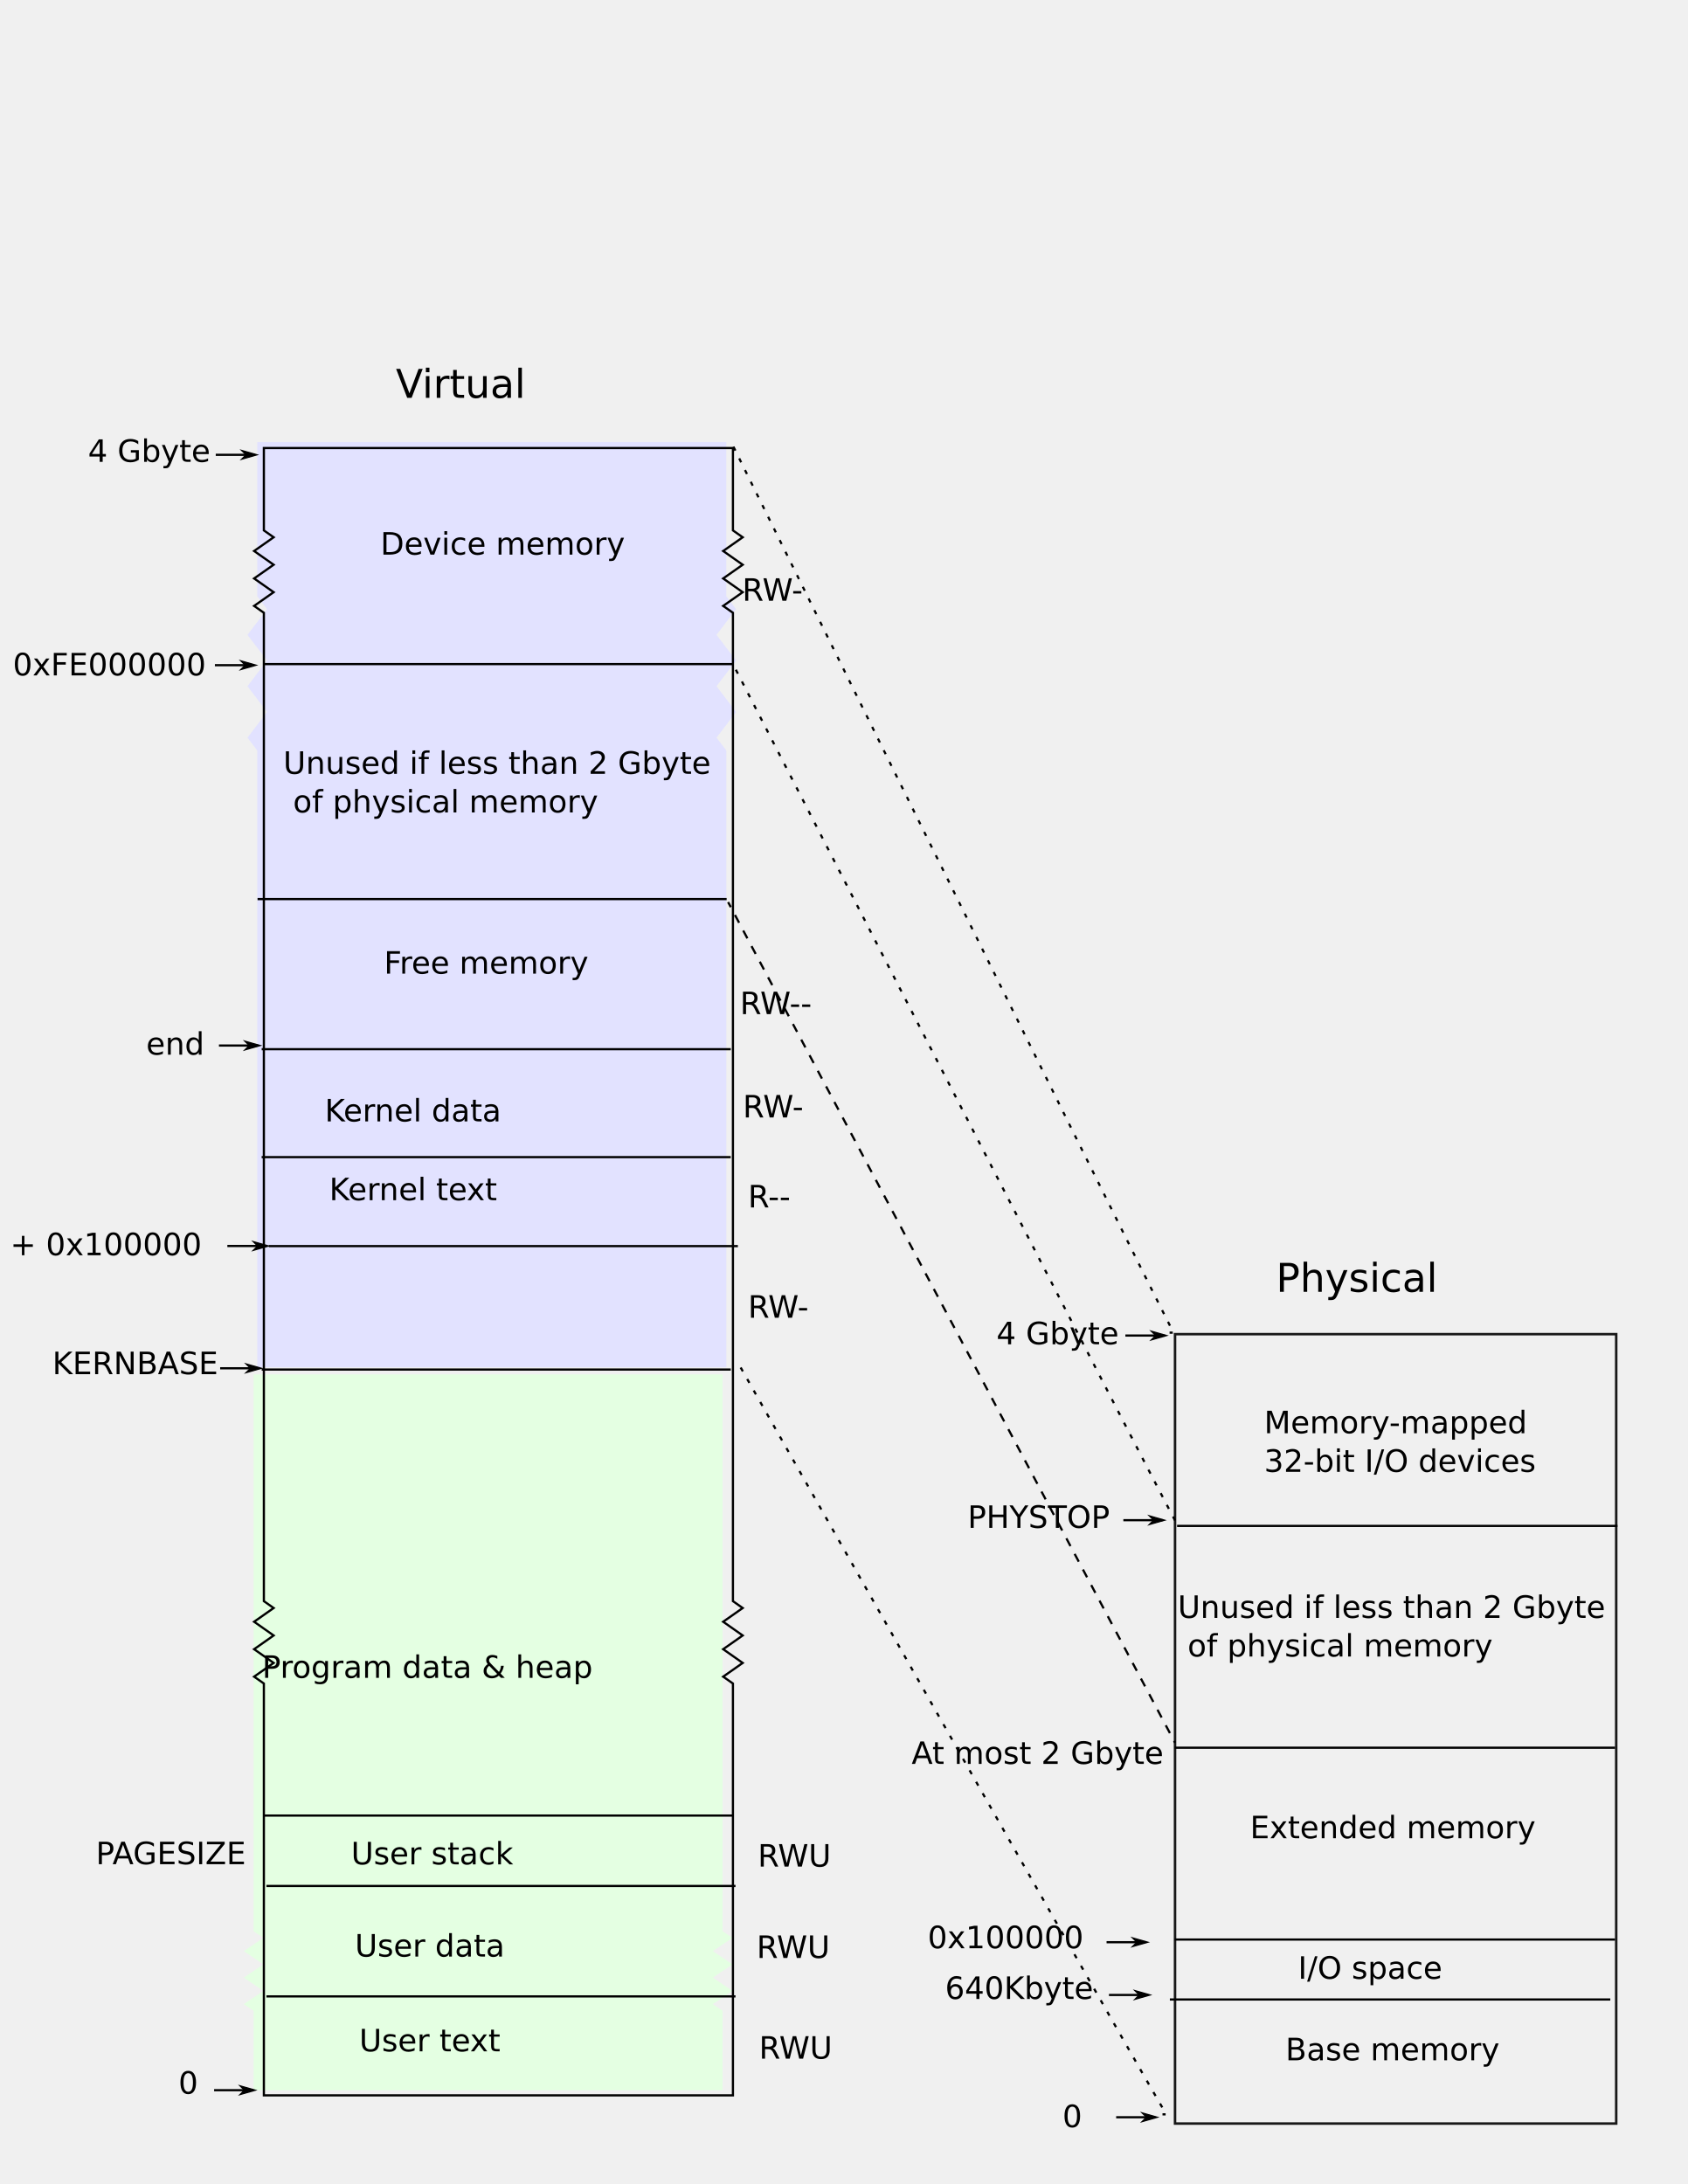
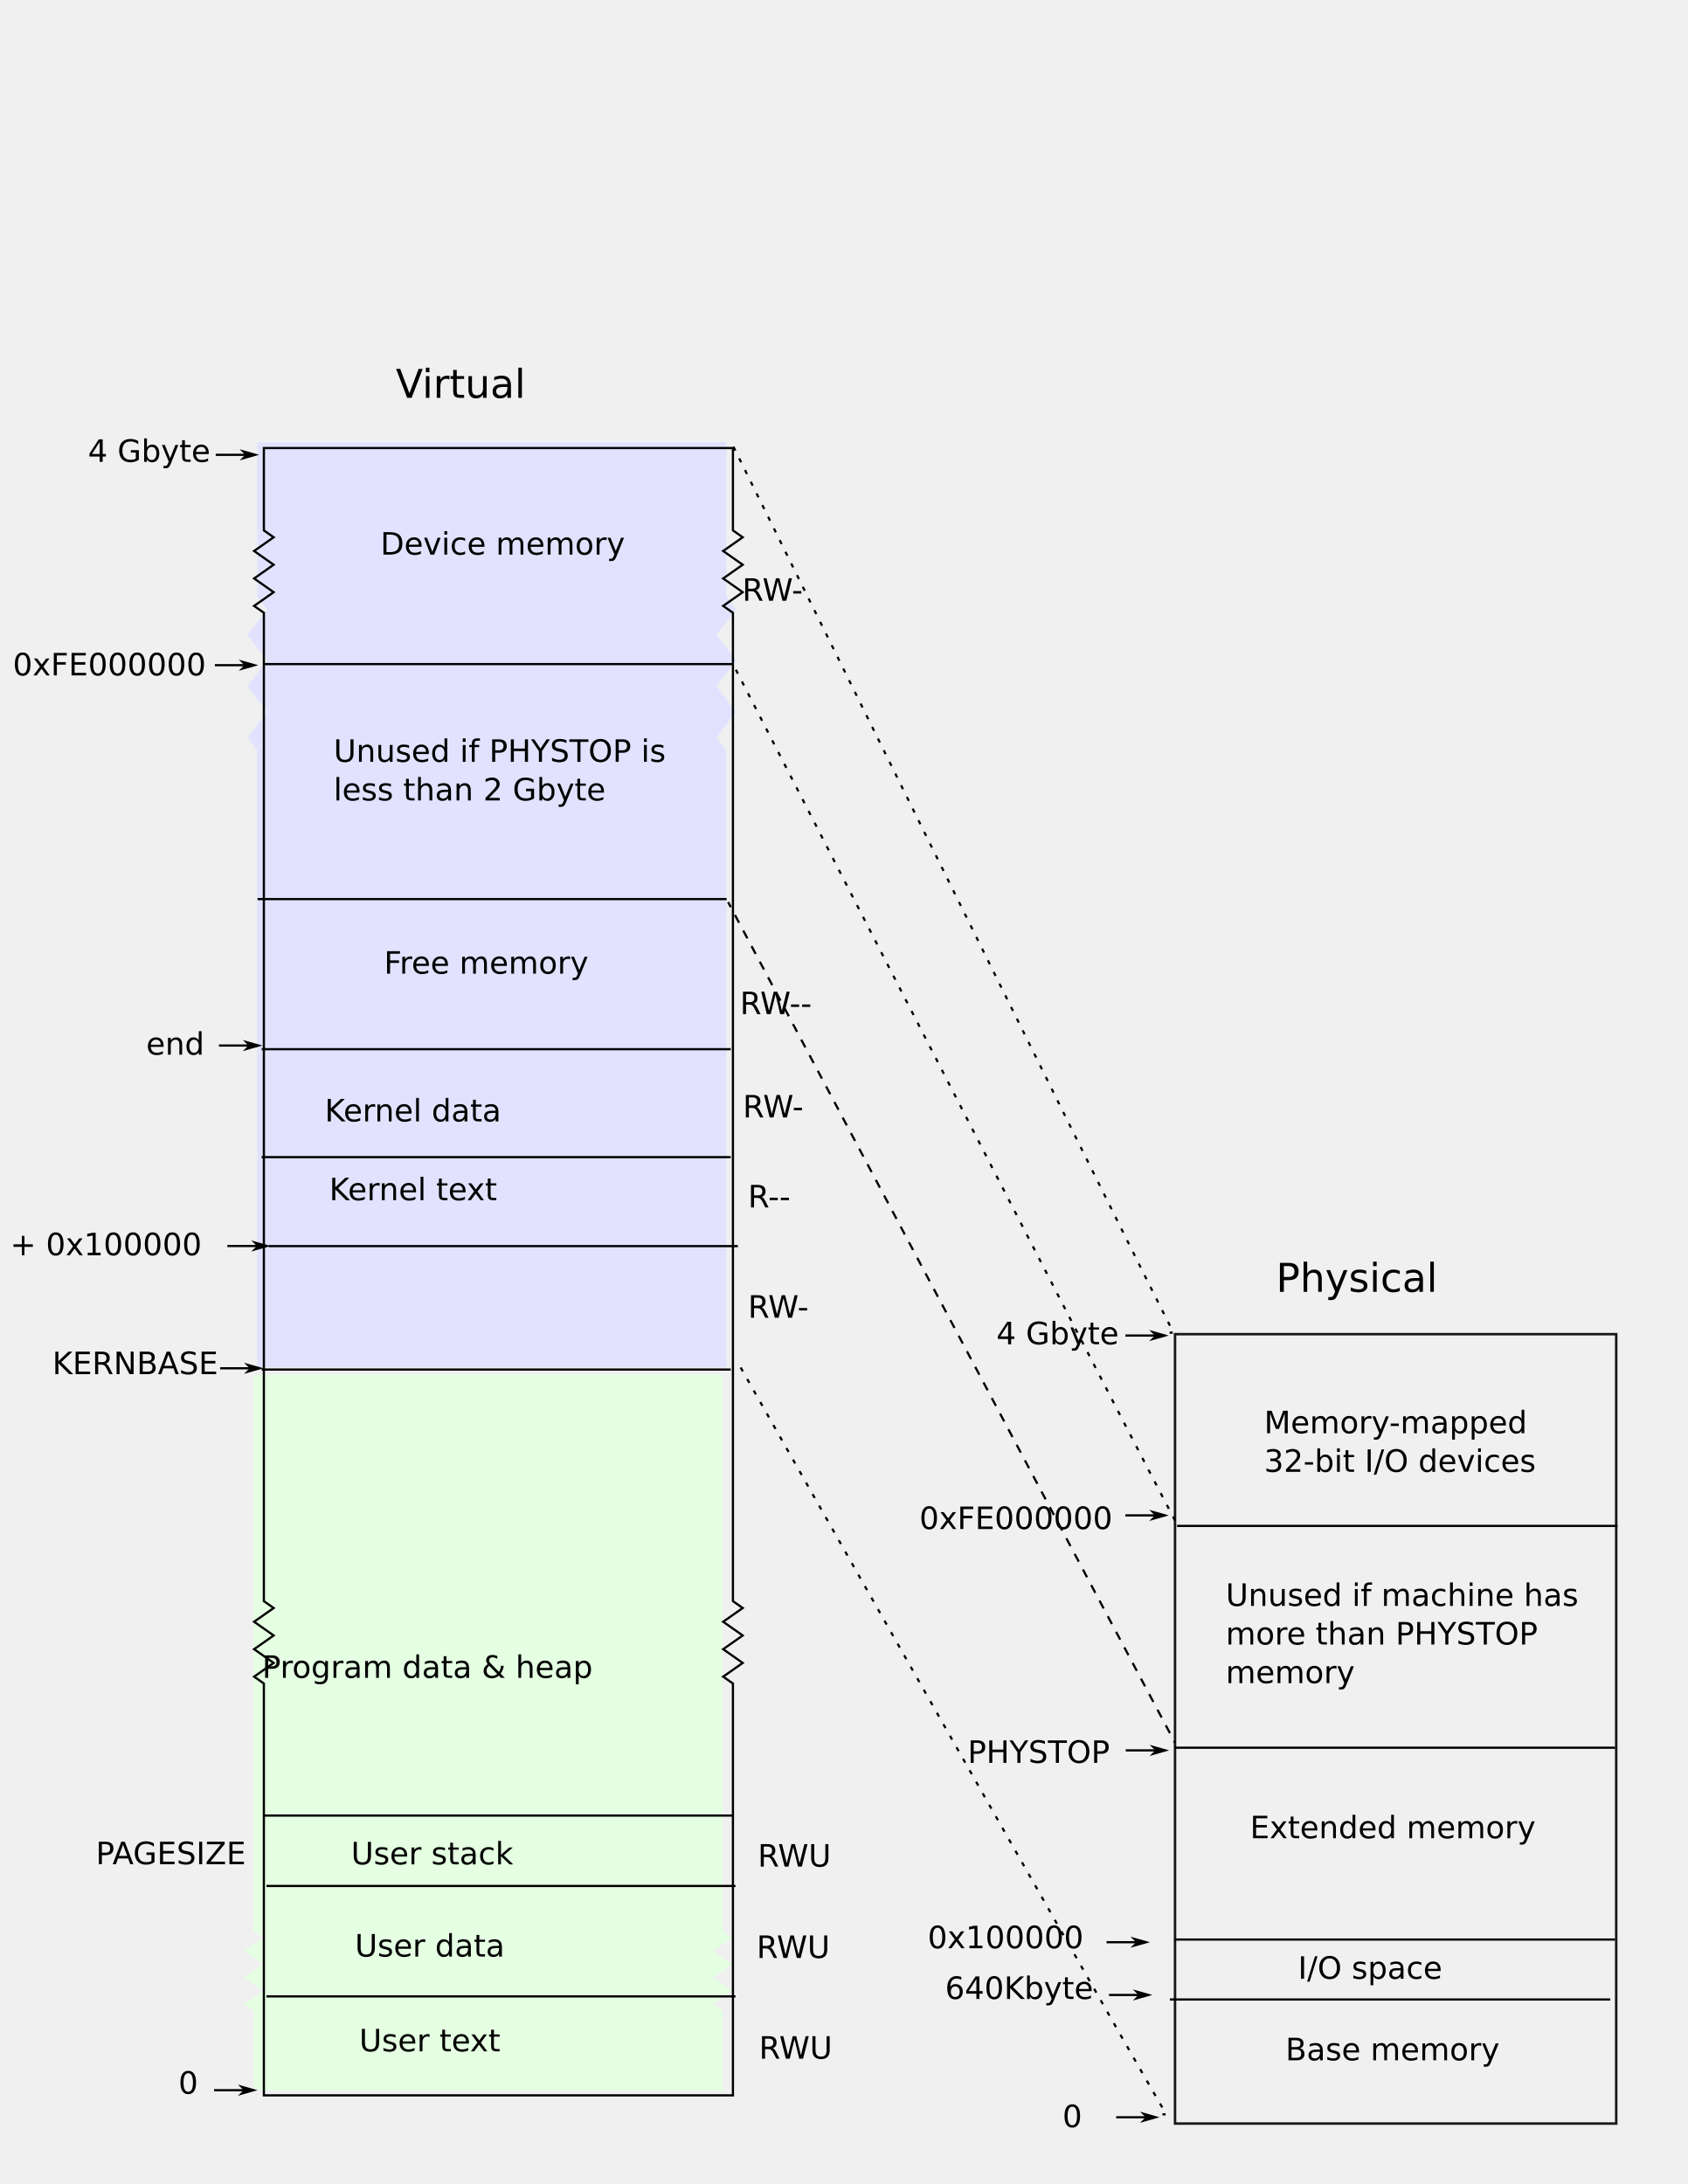
<svg xmlns="http://www.w3.org/2000/svg" width="765" height="990" id="svg3255" version="1.1">
  <defs id="defs3257">
    <marker orient="auto" refY="0.0" refX="0.0" id="Arrow1Mend" style="overflow:visible;">
      <path id="path4465" d="M 0.0,0.0 L 5.0,-5.0 L -12.5,0.0 L 5.0,5.0 L 0.0,0.0 z " style="fill-rule:evenodd;stroke:#000000;stroke-width:1.0pt;marker-start:none;" transform="scale(0.4) rotate(180) translate(10,0)" />
    </marker>
    <linearGradient id="linearGradient4342">
      <stop style="stop-color:#cdffca;stop-opacity:1" offset="0" id="stop4344" />
      <stop style="stop-color:#f9fff7;stop-opacity:1" offset="1" id="stop4346" />
    </linearGradient>
    <pattern patternUnits="userSpaceOnUse" width="20" height="20" patternTransform="translate(520,405)" id="pattern5485">
      <g id="g5479" transform="translate(-520,-405)">
        <path style="color:#000000;fill:#e4ffe2;fill-opacity:1;fill-rule:nonzero;stroke:none;stroke-width:1px;marker:none;visibility:visible;display:inline;overflow:visible;enable-background:accumulate" d="m 520,405 0,10 10,-10 -10,0 z" id="rect5372" />
        <path style="color:#000000;fill:#e2e2ff;fill-opacity:1;fill-rule:nonzero;stroke:none;stroke-width:1px;marker:none;visibility:visible;display:inline;overflow:visible;enable-background:accumulate" d="m 530,405 -10,10 0,10 20,-20 -10,0 z" id="rect5395" />
        <path style="color:#000000;fill:#e4ffe2;fill-opacity:1;fill-rule:nonzero;stroke:none;stroke-width:1px;marker:none;visibility:visible;display:inline;overflow:visible;enable-background:accumulate" d="m 540,405 -20,20 10,0 10,-10 0,-10 z" id="rect5418" />
        <path style="color:#000000;fill:#e2e2ff;fill-opacity:1;fill-rule:nonzero;stroke:none;stroke-width:1px;marker:none;visibility:visible;display:inline;overflow:visible;enable-background:accumulate" d="m 540,415 -10,10 10,0 0,-10 z" id="rect5420" />
      </g>
    </pattern>
    <pattern patternUnits="userSpaceOnUse" width="10" height="390" patternTransform="translate(495,260)" id="pattern5535">
      <rect y="0" x="0" height="390" width="5" id="rect5523" style="color:#000000;fill:none;stroke:none;stroke-width:0.999;marker:none;visibility:visible;display:inline;overflow:visible;enable-background:accumulate" />
      <rect style="color:#000000;fill:#e2e2ff;fill-opacity:1;fill-rule:nonzero;stroke:none;stroke-width:0.999;marker:none;visibility:visible;display:inline;overflow:visible;enable-background:accumulate" id="rect5525" width="5" height="390" x="5" y="0" />
    </pattern>
  </defs>
  <g id="layer2" style="display:inline" />
  <g id="layer3" style="display:inline">
    <path style="color:#000000;fill:#e4ffe2;fill-opacity:1;stroke:none;stroke-width:1px;marker:none;visibility:visible;display:inline;overflow:visible;enable-background:accumulate" d="m 114.941,623.015 0,252.409 4.438,2.995 -8.875,6.016 8.875,6.016 -8.875,5.989 8.875,6.016 -8.875,6.016 4.438,2.995 0,36.067 212.594,0 0,-36.067 -4.438,-2.995 8.875,-6.016 -8.875,-6.016 8.875,-5.989 -8.875,-6.016 8.875,-6.016 -4.438,-2.995 0,-252.409 -212.594,0 z" id="rect2981" />
    <path style="color:#000000;fill:#e2e2ff;fill-opacity:1;stroke:none;stroke-width:1px;marker:none;visibility:visible;display:inline;overflow:visible;enable-background:accumulate" d="m 116.597,200.413 0,69.863 4.438,5.856 -8.875,11.661 8.875,11.61 -8.875,11.661 8.875,11.661 -8.875,11.661 4.438,5.805 0,279.608 212.594,0 0,-279.608 -4.438,-5.805 8.875,-11.661 -8.875,-11.661 8.875,-11.661 -8.875,-11.61 8.875,-11.661 -4.438,-5.856 0,-69.863 -212.594,0 z" id="rect3761" />
  </g>
  <g id="layer5" style="display:none">
    <rect style="color:#000000;fill:#eeeeee;fill-opacity:1;fill-rule:evenodd;stroke:none;stroke-width:0.999;marker:none;visibility:visible;display:inline;overflow:visible;enable-background:accumulate" id="rect4294" width="212.598" height="106.299" x="150.591" y="777.402" />
    <rect y="904.961" x="150.591" height="42.52" width="212.598" id="rect4296" style="color:#000000;fill:#eeeeee;fill-opacity:1;fill-rule:evenodd;stroke:none;stroke-width:0.999;marker:none;visibility:visible;display:inline;overflow:visible;enable-background:accumulate" />
    <rect y="352.205" x="150.591" height="42.52" width="212.598" id="rect4298" style="color:#000000;fill:#eeeeee;fill-opacity:1;fill-rule:evenodd;stroke:none;stroke-width:0.999;marker:none;visibility:visible;display:inline;overflow:visible;enable-background:accumulate" />
    <rect style="color:#000000;fill:#eeeeee;fill-opacity:1;fill-rule:evenodd;stroke:none;stroke-width:0.999;marker:none;visibility:visible;display:inline;overflow:visible;enable-background:accumulate" id="rect4430" width="159.449" height="42.52" x="496.063" y="713.622" />
  </g>
  <g id="layer4" style="display:inline">
    <path id="path4282" style="fill:none;stroke:#000000;stroke-width:1px;stroke-linecap:butt;stroke-linejoin:miter;stroke-opacity:1" d="m 332.196,203.099 -212.598,0 0,37.336 4.429,3.111 -8.858,6.223 8.858,6.223 -8.858,6.223 8.858,6.223 -8.858,6.223 4.429,3.111 0,448.027 4.429,3.111 -8.858,6.223 8.858,6.223 -8.858,6.223 8.858,6.223 -8.858,6.223 4.429,3.111 0,186.678 212.598,0 0,-186.678 -4.429,-3.111 8.858,-6.223 -8.858,-6.223 8.858,-6.223 -8.858,-6.223 8.858,-6.223 -4.429,-3.111 0,-448.027 -4.429,-3.111 8.858,-6.223 -8.858,-6.223 8.858,-6.223 -8.858,-6.223 8.858,-6.223 -4.429,-3.111 0,-37.336 z" />
    <text xml:space="preserve" style="font-size:14px;font-style:normal;font-weight:normal;fill:#000000;fill-opacity:1;stroke:none;font-family:Bitstream Vera Sans" x="481.56" y="964.246" id="text3321">
      <tspan id="tspan3323" x="481.56" y="964.246">0</tspan>
    </text>
    <rect style="fill:none;stroke-width:1.5;stroke-miterlimit:4;stroke-dasharray:12, 12;stroke-dashoffset:0" id="rect2960" width="210.489" height="312.226" x="527.977" y="621.644" />
    <path transform="translate(0,-62.36232)" style="display:inline;fill:none;stroke:#000000;stroke-width:0.984;stroke-linecap:butt;stroke-linejoin:miter;stroke-miterlimit:4;stroke-dasharray:1.968, 3.937;stroke-dashoffset:0;stroke-opacity:1" d="M 332.426,264.862 C 530.1,664.368 531.913,666.449 531.913,666.449 l 0,0 -1.814,0" id="path3171" />
    <path transform="translate(0,-62.36232)" id="path3169" d="m 333.522,365.948 c 197.657,384.361 199.47,386.363 199.47,386.363 l 0,0 -1.813,0" style="display:inline;fill:none;stroke:#000000;stroke-width:1;stroke-linecap:butt;stroke-linejoin:miter;stroke-miterlimit:4;stroke-opacity:1;stroke-dasharray:2, 4;stroke-dashoffset:0" />
  </g>
  <g id="layer1" transform="translate(0,-62.36232)" style="display:inline">
    <text id="text3314" y="949.27" x="226.584" style="font-size:40px;font-style:normal;font-weight:normal;text-align:center;text-anchor:middle;fill:#000000;fill-opacity:1;stroke:none;font-family:Bitstream Vera Sans" xml:space="preserve">
      <tspan style="font-size:14px;text-align:center;text-anchor:middle" y="949.27" x="226.584" id="tspan3316">User data</tspan>
    </text>
    <path style="fill:none;stroke:#000000;stroke-width:1px;stroke-linecap:butt;stroke-linejoin:miter;stroke-opacity:1" d="m 120.763,967.323 212.598,0" id="path3330" />
    <text id="text3332" y="992.23" x="226.584" style="font-size:40px;font-style:normal;font-weight:normal;text-align:center;text-anchor:middle;fill:#000000;fill-opacity:1;stroke:none;font-family:Bitstream Vera Sans" xml:space="preserve">
      <tspan style="font-size:14px;text-align:center;text-anchor:middle" y="992.23" x="226.584" id="tspan3334">User text</tspan>
    </text>
    <path style="fill:none;stroke:#000000;stroke-width:1px;stroke-linecap:butt;stroke-linejoin:miter;stroke-opacity:1" d="m 120.763,917.263 212.598,0" id="path3338" />
    <path style="fill:none;stroke:#000000;stroke-width:1px;stroke-linecap:butt;stroke-linejoin:miter;stroke-opacity:1" d="m 533.497,754.051 199.616,0" id="path3358" />
    <text xml:space="preserve" style="font-size:40px;font-style:normal;font-weight:normal;text-align:center;text-anchor:middle;fill:#000000;fill-opacity:1;stroke:none;font-family:Bitstream Vera Sans" x="227.661" y="907.474" id="text3360">
      <tspan id="tspan3362" x="227.661" y="907.474" style="font-size:14px;text-align:center;text-anchor:middle">User stack</tspan>
    </text>
    <text id="text4146" y="822.933" x="225.506" style="font-size:40px;font-style:normal;font-weight:normal;text-align:center;text-anchor:middle;fill:#000000;fill-opacity:1;stroke:none;font-family:Bitstream Vera Sans" xml:space="preserve">
      <tspan style="font-size:14px;text-align:center;text-anchor:middle" y="822.933" x="225.506" id="tspan4148">Program data &amp; heap</tspan>
    </text>
    <path id="path4160" d="m 502.631,966.674 17.717,0" style="fill:none;stroke:#000000;stroke-width:0.999;stroke-linecap:butt;stroke-linejoin:miter;stroke-miterlimit:4;stroke-opacity:1;stroke-dasharray:none;marker-end:url(#Arrow1Mend)" />
    <path id="path4162" d="m 118.609,683.178 212.598,0" style="fill:none;stroke:#000000;stroke-width:1px;stroke-linecap:butt;stroke-linejoin:miter;stroke-opacity:1" />
    <path style="fill:none;stroke:#000000;stroke-width:0.999;stroke-linecap:butt;stroke-linejoin:miter;stroke-miterlimit:4;stroke-opacity:1;stroke-dasharray:none;marker-end:url(#Arrow1Mend)" d="m 103.046,627.165 17.717,0" id="path4172" />
    <path style="fill:none;stroke:#000000;stroke-width:1px;stroke-linecap:butt;stroke-linejoin:miter;stroke-opacity:1" d="m 121.84,627.221 212.598,0" id="path4180" />
    <text id="text4192" y="631.363" x="4.631" style="font-size:40px;font-style:normal;font-weight:normal;text-align:start;text-anchor:start;fill:#000000;fill-opacity:1;stroke:none;font-family:Bitstream Vera Sans" xml:space="preserve">
      <tspan style="font-size:14px;text-align:start;text-anchor:start" y="631.363" x="4.631" id="tspan4194">+ 0x100000</tspan>
    </text>
    <path id="path4196" d="m 118.609,537.961 212.598,0" style="fill:none;stroke:#000000;stroke-width:1px;stroke-linecap:butt;stroke-linejoin:miter;stroke-opacity:1" />
    <path style="fill:none;stroke:#000000;stroke-width:0.999;stroke-linecap:butt;stroke-linejoin:miter;stroke-miterlimit:4;stroke-opacity:1;stroke-dasharray:none;marker-end:url(#Arrow1Mend)" d="m 99.238,536.3 17.717,0" id="path4206" />
    <path style="fill:none;stroke:#000000;stroke-width:1px;stroke-linecap:butt;stroke-linejoin:miter;stroke-opacity:1" d="m 120.001,363.398 212.598,0" id="path4212" />
    <text id="text4214" y="606.417" x="219.043" style="font-size:40px;font-style:normal;font-weight:normal;text-align:center;text-anchor:middle;fill:#000000;fill-opacity:1;stroke:none;font-family:Bitstream Vera Sans" xml:space="preserve">
      <tspan style="font-size:14px;text-align:center;text-anchor:middle" y="606.417" x="219.043" id="tspan4216">Kernel text</tspan>
    </text>
    <text xml:space="preserve" style="font-size:40px;font-style:normal;font-weight:normal;text-align:start;text-anchor:start;fill:#000000;fill-opacity:1;stroke:none;font-family:Bitstream Vera Sans" x="66.257" y="540.437" id="text4218">
      <tspan id="tspan4220" x="66.257" y="540.437" style="font-size:14px;text-align:start;text-anchor:start">end</tspan>
      <tspan x="66.257" y="557.937" style="font-size:14px;text-align:start;text-anchor:start" id="tspan4406" />
    </text>
    <path id="path4222" d="m 97.397,363.893 17.717,0" style="fill:none;stroke:#000000;stroke-width:0.999;stroke-linecap:butt;stroke-linejoin:miter;stroke-miterlimit:4;stroke-dasharray:none;stroke-opacity:1;marker-end:url(#Arrow1Mend)" />
    <text id="text4234" y="685.266" x="23.719" style="font-size:40px;font-style:normal;font-weight:normal;text-align:start;text-anchor:start;fill:#000000;fill-opacity:1;stroke:none;font-family:Bitstream Vera Sans" xml:space="preserve">
      <tspan style="font-size:14px;text-align:start;text-anchor:start" y="685.266" x="23.719" id="tspan4236">KERNBASE</tspan>
    </text>
    <path style="fill:none;stroke:#000000;stroke-width:0.999;stroke-linecap:butt;stroke-linejoin:miter;stroke-miterlimit:4;stroke-dasharray:none;stroke-opacity:1;marker-end:url(#Arrow1Mend)" d="m 97.785,268.53 17.717,0" id="path4238" />
    <text xml:space="preserve" style="font-size:40px;font-style:normal;font-weight:normal;text-align:center;text-anchor:middle;fill:#000000;fill-opacity:1;stroke:none;font-family:Bitstream Vera Sans" x="218.967" y="570.695" id="text4246">
      <tspan id="tspan4248" x="218.967" y="570.695" style="font-size:14px;text-align:center;text-anchor:middle">Kernel data</tspan>
    </text>
    <text xml:space="preserve" style="font-style:normal;font-weight:normal;font-size:40px;font-family:'Bitstream Vera Sans';text-align:start;text-anchor:start;fill:#000000;fill-opacity:1;stroke:none" x="39.869" y="271.723" id="text4256">
      <tspan id="tspan4258" x="39.869" y="271.723" style="font-size:14px;text-align:start;text-anchor:start">4 Gbyte</tspan>
    </text>
    <text xml:space="preserve" style="font-size:40px;font-style:normal;font-weight:normal;text-align:start;text-anchor:start;fill:#000000;fill-opacity:1;stroke:none;font-family:Bitstream Vera Sans" x="80.867" y="1011.444" id="text4268">
      <tspan id="tspan4270" x="80.867" y="1011.444" style="font-size:14px;text-align:start;text-anchor:start">0</tspan>
    </text>
    <path id="path4272" d="m 97.046,1009.843 17.717,0" style="fill:none;stroke:#000000;stroke-width:0.999;stroke-linecap:butt;stroke-linejoin:miter;stroke-miterlimit:4;stroke-dasharray:none;stroke-opacity:1;marker-end:url(#Arrow1Mend)" />
    <text xml:space="preserve" style="font-size:40px;font-style:normal;font-weight:normal;text-align:start;text-anchor:start;fill:#000000;fill-opacity:1;stroke:none;font-family:Bitstream Vera Sans" x="335.386" y="522.074" id="text4921">
      <tspan id="tspan4923" x="335.386" y="522.074" style="font-size:14px;text-align:start;text-anchor:start">RW--</tspan>
    </text>
    <text id="text4925" y="334.682" x="336.395" style="font-size:40px;font-style:normal;font-weight:normal;text-align:start;text-anchor:start;fill:#000000;fill-opacity:1;stroke:none;font-family:Bitstream Vera Sans" xml:space="preserve">
      <tspan style="font-size:14px;text-align:start;text-anchor:start" y="334.682" x="336.395" id="tspan4927">RW-</tspan>
    </text>
    <text id="text5610" y="908.491" x="343.433" style="font-size:40px;font-style:normal;font-weight:normal;text-align:start;text-anchor:start;fill:#000000;fill-opacity:1;stroke:none;font-family:Bitstream Vera Sans" xml:space="preserve">
      <tspan style="font-size:14px;text-align:start;text-anchor:start" y="908.491" x="343.433" id="tspan5612">RWU</tspan>
    </text>
    <text xml:space="preserve" style="font-size:40px;font-style:normal;font-weight:normal;fill:#000000;fill-opacity:1;stroke:none;font-family:Bitstream Vera Sans" x="175.911" y="259.563" id="text3221" transform="translate(0,62.36232)">
      <tspan id="tspan3223" x="175.911" y="259.563" />
    </text>
    <text xml:space="preserve" style="font-size:14px;font-style:normal;font-weight:normal;fill:#000000;fill-opacity:1;stroke:none;font-family:Bitstream Vera Sans" x="172.416" y="313.771" id="text3225">
      <tspan id="tspan3227" x="172.416" y="313.771">Device memory</tspan>
    </text>
    <text xml:space="preserve" style="font-size:14px;font-style:normal;font-weight:normal;fill:#000000;fill-opacity:1;stroke:none;font-family:Bitstream Vera Sans" x="5.825" y="368.524" id="text3256">
      <tspan id="tspan3258" x="5.825" y="368.524">0xFE000000</tspan>
    </text>
    <text xml:space="preserve" style="font-size:14px;font-style:normal;font-weight:normal;fill:#000000;fill-opacity:1;stroke:none;font-family:Bitstream Vera Sans" x="174.049" y="503.728" id="text3260">
      <tspan id="tspan3262" x="174.049" y="503.728">Free memory</tspan>
    </text>
    <text xml:space="preserve" style="font-size:14px;font-style:normal;font-weight:normal;fill:#000000;fill-opacity:1;stroke:none;font-family:Bitstream Vera Sans" x="336.677" y="568.899" id="text3264">
      <tspan id="tspan3266" x="336.677" y="568.899">RW-</tspan>
    </text>
    <text xml:space="preserve" style="font-size:14px;font-style:normal;font-weight:normal;fill:#000000;fill-opacity:1;stroke:none;font-family:Bitstream Vera Sans" x="339.007" y="609.673" id="text3268">
      <tspan id="tspan3270" x="339.007" y="609.673">R--</tspan>
    </text>
    <text xml:space="preserve" style="font-size:14px;font-style:normal;font-weight:normal;fill:#000000;fill-opacity:1;stroke:none;font-family:Bitstream Vera Sans" x="372.791" y="931.751" id="text3272" transform="translate(0,62.36232)">
      <tspan id="tspan3274" x="372.791" y="931.751" />
    </text>
    <text xml:space="preserve" style="font-size:14px;font-style:normal;font-weight:normal;fill:#000000;fill-opacity:1;stroke:none;font-family:Bitstream Vera Sans" x="179.406" y="242.707" id="text3276">
      <tspan id="tspan3278" x="179.406" y="242.707" style="font-size:18px">Virtual</tspan>
    </text>
    <text xml:space="preserve" style="font-size:14px;font-style:normal;font-weight:normal;fill:#000000;fill-opacity:1;stroke:none;font-family:Bitstream Vera Sans" x="420.477" y="945.497" id="text3395">
      <tspan id="tspan3397" x="420.477" y="945.497">0x100000</tspan>
    </text>
-     <text xml:space="preserve" style="font-size:14px;font-style:normal;font-weight:normal;fill:#000000;fill-opacity:1;stroke:none;font-family:Bitstream Vera Sans" x="438.57" y="754.941" id="text3428">
-       <tspan id="tspan3430" x="438.57" y="754.941">PHYSTOP</tspan>
-     </text>
-     <text xml:space="preserve" style="font-style:normal;font-weight:normal;font-size:14px;font-family:'Bitstream Vera Sans';fill:#000000;fill-opacity:1;stroke:none" x="533.807" y="795.746" id="text3545">
-       <tspan x="533.807" y="795.746" id="tspan3410">Unused if less than 2 Gbyte</tspan>
-       <tspan x="533.807" y="813.246" id="tspan3416"> of physical memory</tspan>
+     <text xml:space="preserve" style="font-style:normal;font-weight:normal;font-size:14px;font-family:'Bitstream Vera Sans';fill:#000000;fill-opacity:1;stroke:none" x="438.57" y="861.463" id="text3428">
+       <tspan id="tspan3430" x="438.57" y="861.463">PHYSTOP</tspan>
+     </text>
+     <text xml:space="preserve" style="font-style:normal;font-weight:normal;font-size:14px;font-family:'Bitstream Vera Sans';fill:#000000;fill-opacity:1;stroke:none" x="555.546" y="790.311" id="text3545">
+       <tspan x="555.546" y="790.311" id="tspan3416">Unused if machine has </tspan>
+       <tspan x="555.546" y="807.811" id="tspan3523">more than PHYSTOP </tspan>
+       <tspan x="555.546" y="825.311" id="tspan3529">memory</tspan>
    </text>
    <text xml:space="preserve" style="font-size:14px;font-style:normal;font-weight:normal;fill:#000000;fill-opacity:1;stroke:none;font-family:Bitstream Vera Sans" x="566.566" y="895.637" id="text3549">
      <tspan id="tspan3551" x="566.566" y="895.637">Extended memory</tspan>
    </text>
    <text xml:space="preserve" style="font-style:normal;font-weight:normal;font-size:14px;font-family:'Bitstream Vera Sans';fill:#000000;fill-opacity:1;stroke:none" x="428.339" y="968.484" id="text3586">
      <tspan id="tspan3588" x="428.339" y="968.484">640Kbyte</tspan>
    </text>
    <text xml:space="preserve" style="font-size:14px;font-style:normal;font-weight:normal;fill:#000000;fill-opacity:1;stroke:none;font-family:Bitstream Vera Sans" x="588.31" y="959.34" id="text3617">
      <tspan id="tspan3619" x="588.31" y="959.34">I/O space</tspan>
    </text>
    <text xml:space="preserve" style="font-size:14px;font-style:normal;font-weight:normal;fill:#000000;fill-opacity:1;stroke:none;font-family:Bitstream Vera Sans" x="582.621" y="996.285" id="text3621">
      <tspan id="tspan3623" x="582.621" y="996.285">Base memory</tspan>
    </text>
    <rect style="fill:none;stroke-width:1.5;stroke-miterlimit:4;stroke-dasharray:12, 12;stroke-dashoffset:0" id="rect2962" width="219.26" height="326.258" x="519.206" y="616.382" transform="translate(0,62.36232)" />
    <rect style="opacity:0;fill:#ffffff;stroke:#000000;stroke-opacity:0.897" id="rect3744" width="215.751" height="324.504" x="529.731" y="614.628" transform="translate(0,62.36232)" />
    <rect style="opacity:0;fill:#ffffff;stroke:#000000;stroke-width:0.999;stroke-miterlimit:4;stroke-opacity:0.897;stroke-dasharray:none" id="rect4474" width="224.522" height="342.045" x="513.944" y="600.595" transform="translate(0,62.36232)" />
    <rect style="opacity:0;fill:#ffffff;stroke:#000000;stroke-width:7.377;stroke-miterlimit:4;stroke-opacity:0.897;stroke-dasharray:none" id="rect4484" width="217.505" height="335.028" x="522.715" y="607.611" transform="translate(0,62.36232)" />
    <rect style="opacity:0;fill:#ffffff;stroke:#000000;stroke-width:7.377;stroke-miterlimit:4;stroke-opacity:0.897;stroke-dasharray:none" id="rect4486" width="236.8" height="422.732" x="947.201" y="355.025" transform="translate(0,62.36232)" />
    <rect style="opacity:0;fill:#ffffff;stroke:#000000;stroke-width:7.377;stroke-miterlimit:4;stroke-opacity:0.897;stroke-dasharray:none" id="rect4488" width="336.783" height="292.931" x="848.973" y="340.992" transform="translate(0,62.36232)" />
    <rect style="opacity:0;fill:#ffffff;stroke:#000000;stroke-width:7.377;stroke-miterlimit:4;stroke-opacity:0.897;stroke-dasharray:none" id="rect4490" width="357.831" height="263.111" x="994.561" y="472.548" transform="translate(0,62.36232)" />
    <rect style="opacity:0;fill:#ffffff;stroke:#000000;stroke-width:7.377;stroke-miterlimit:4;stroke-opacity:0.897;stroke-dasharray:none" id="rect4492" width="326.258" height="289.423" x="927.906" y="411.155" transform="translate(0,62.36232)" />
    <rect style="opacity:0;fill:#ffffff;stroke:#000000;stroke-width:7.377;stroke-miterlimit:4;stroke-opacity:0.897;stroke-dasharray:none" id="rect4494" width="210.489" height="345.553" x="501.666" y="583.054" transform="translate(0,62.36232)" />
    <rect style="fill:none;stroke:#000000;stroke-width:1.128;stroke-miterlimit:4;stroke-opacity:0.897;stroke-dasharray:none" id="rect4496" width="199.965" height="357.831" x="532.572" y="667.133" ry="0" />
    <text xml:space="preserve" style="font-size:18px;font-style:normal;font-weight:normal;fill:#000000;fill-opacity:1;stroke:none;font-family:Bitstream Vera Sans" x="582.353" y="554.989" id="text4498" transform="translate(0,62.36232)">
      <tspan id="tspan4500" x="582.353" y="554.989" />
    </text>
    <text xml:space="preserve" style="font-size:18px;font-style:normal;font-weight:normal;fill:#000000;fill-opacity:1;stroke:none;font-family:Bitstream Vera Sans" x="578.35" y="647.936" id="text4502">
      <tspan id="tspan4504" x="578.35" y="647.936">Physical</tspan>
    </text>
    <path style="fill:none;stroke:#000000;stroke-width:1;stroke-linecap:butt;stroke-linejoin:miter;stroke-miterlimit:4;stroke-opacity:1;stroke-dasharray:2, 4;stroke-dashoffset:0" d="M 335.696,682.252 C 526.89,1019.035 528.644,1020.789 528.644,1020.789 l 0,0 -1.754,0" id="path4506" />
    <path style="fill:none;stroke:#000000;stroke-width:1;stroke-linecap:butt;stroke-linejoin:miter;stroke-miterlimit:4;stroke-opacity:1;stroke-dasharray:4, 4;stroke-dashoffset:9.4" d="m 330.014,471.286 c 202.558,381.049 202.558,381.049 202.558,381.049" id="path4510" />
-     <path style="fill:none;stroke:#000000;stroke-width:0.999;stroke-linecap:butt;stroke-linejoin:miter;stroke-miterlimit:4;stroke-opacity:1;stroke-dasharray:none;marker-end:url(#Arrow1Mend)" d="m 509.153,751.456 17.717,0" id="path4597" />
+     <path style="fill:none;stroke:#000000;stroke-width:0.999;stroke-linecap:butt;stroke-linejoin:miter;stroke-miterlimit:4;stroke-dasharray:none;stroke-opacity:1;marker-end:url(#Arrow1Mend)" d="m 510.24,855.804 17.717,0" id="path4597" />
    <path style="fill:none;stroke:#000000;stroke-width:0.999;stroke-linecap:butt;stroke-linejoin:miter;stroke-miterlimit:4;stroke-opacity:1;stroke-dasharray:none;marker-end:url(#Arrow1Mend)" d="m 505.892,1022.108 17.717,0" id="path4599" />
    <path style="fill:none;stroke:#000000;stroke-width:0.999;stroke-linecap:butt;stroke-linejoin:miter;stroke-miterlimit:4;stroke-opacity:1;stroke-dasharray:none;marker-end:url(#Arrow1Mend)" d="m 501.544,942.761 17.717,0" id="path4615" />
    <path style="fill:none;stroke:#000000;stroke-width:1px;stroke-linecap:butt;stroke-linejoin:miter;stroke-opacity:1" d="m 530.236,968.724 199.616,0" id="path4617" />
    <path id="path4619" d="m 99.785,682.6 17.717,0" style="fill:none;stroke:#000000;stroke-width:0.999;stroke-linecap:butt;stroke-linejoin:miter;stroke-miterlimit:4;stroke-opacity:1;stroke-dasharray:none;marker-end:url(#Arrow1Mend)" />
    <path style="fill:none;stroke:#000000;stroke-width:1px;stroke-linecap:butt;stroke-linejoin:miter;stroke-opacity:1" d="m 119.695,885.351 212.598,0" id="path4623" />
    <text id="text2980" y="671.723" x="451.609" style="font-style:normal;font-weight:normal;font-size:40px;font-family:'Bitstream Vera Sans';text-align:start;text-anchor:start;fill:#000000;fill-opacity:1;stroke:none" xml:space="preserve">
      <tspan style="font-size:14px;text-align:start;text-anchor:start" y="671.723" x="451.609" id="tspan2982">4 Gbyte</tspan>
    </text>
    <path id="path2979" d="m 118.589,586.888 212.598,0" style="fill:none;stroke:#000000;stroke-width:1px;stroke-linecap:butt;stroke-linejoin:miter;stroke-opacity:1" />
    <text xml:space="preserve" style="font-size:40px;font-style:normal;font-weight:normal;text-align:start;text-anchor:start;fill:#000000;fill-opacity:1;stroke:none;font-family:Bitstream Vera Sans" x="342.916" y="949.899" id="text2981">
      <tspan id="tspan2983" x="342.916" y="949.899" style="font-size:14px;text-align:start;text-anchor:start">RWU</tspan>
    </text>
    <text id="text2985" y="995.552" x="344.003" style="font-size:40px;font-style:normal;font-weight:normal;text-align:start;text-anchor:start;fill:#000000;fill-opacity:1;stroke:none;font-family:Bitstream Vera Sans" xml:space="preserve">
      <tspan style="font-size:14px;text-align:start;text-anchor:start" y="995.552" x="344.003" id="tspan2987">RWU</tspan>
    </text>
    <text xml:space="preserve" style="font-size:40px;font-style:normal;font-weight:normal;text-align:start;text-anchor:start;fill:#000000;fill-opacity:1;stroke:none;font-family:Bitstream Vera Sans" x="43.433" y="907.404" id="text2989">
      <tspan id="tspan2991" x="43.433" y="907.404" style="font-size:14px;text-align:start;text-anchor:start">PAGESIZE</tspan>
    </text>
    <text id="text2993" y="659.673" x="339.007" style="font-size:14px;font-style:normal;font-weight:normal;fill:#000000;fill-opacity:1;stroke:none;font-family:Bitstream Vera Sans" xml:space="preserve">
      <tspan y="659.673" x="339.007" id="tspan2995">RW-</tspan>
    </text>
    <path id="path3039" d="m 532.41,941.55 199.616,0" style="fill:none;stroke:#000000;stroke-width:1px;stroke-linecap:butt;stroke-linejoin:miter;stroke-opacity:1" />
    <path id="path3147" d="m 532.41,854.594 199.616,0" style="fill:none;stroke:#000000;stroke-width:1px;stroke-linecap:butt;stroke-linejoin:miter;stroke-opacity:1" />
    <text xml:space="preserve" style="font-size:22px;font-style:normal;font-variant:normal;font-weight:bold;font-stretch:normal;text-align:start;line-height:100%;letter-spacing:0px;word-spacing:0px;writing-mode:lr-tb;text-anchor:start;fill:#000000;fill-opacity:1;stroke:none;font-family:Bitstream Vera Sans;-inkscape-font-specification:Sans Bold" x="471.739" y="788.913" id="text3149" transform="translate(0,62.36232)">
      <tspan id="tspan3151" x="471.739" y="788.913" />
    </text>
-     <text xml:space="preserve" style="font-style:normal;font-weight:normal;font-size:40px;font-family:'Bitstream Vera Sans';text-align:start;text-anchor:start;fill:#000000;fill-opacity:1;stroke:none" x="413.174" y="861.94" id="text3165">
-       <tspan id="tspan3167" x="413.174" y="861.94" style="font-size:14px;text-align:start;text-anchor:start">At most 2 Gbyte</tspan>
-     </text>
    <text id="text3197" y="712.05" x="572.937" style="font-size:14px;font-style:normal;font-weight:normal;fill:#000000;fill-opacity:1;stroke:none;font-family:Bitstream Vera Sans" xml:space="preserve">
      <tspan y="712.05" x="572.937" id="tspan3199">Memory-mapped</tspan>
      <tspan y="729.55" x="572.937" id="tspan3201">32-bit I/O devices</tspan>
    </text>
    <path id="path3203" d="m 116.74,469.92 212.598,0" style="fill:none;stroke:#000000;stroke-width:1px;stroke-linecap:butt;stroke-linejoin:miter;stroke-opacity:1" />
-     <text id="text3418" y="413.137" x="128.372" style="font-style:normal;font-weight:normal;font-size:14px;font-family:'Bitstream Vera Sans';fill:#000000;fill-opacity:1;stroke:none" xml:space="preserve">
-       <tspan id="tspan3420" y="413.137" x="128.372">Unused if less than 2 Gbyte</tspan>
-       <tspan id="tspan3422" y="430.637" x="128.372"> of physical memory</tspan>
+     <text id="text3418" y="407.703" x="151.198" style="font-style:normal;font-weight:normal;font-size:14px;font-family:'Bitstream Vera Sans';fill:#000000;fill-opacity:1;stroke:none" xml:space="preserve">
+       <tspan id="tspan3420" y="407.703" x="151.198">Unused if PHYSTOP is</tspan>
+       <tspan id="tspan3422" y="425.203" x="151.198">less than 2 Gbyte</tspan>
    </text>
    <text xml:space="preserve" style="font-style:normal;font-weight:normal;font-size:12.5px;line-height:125%;font-family:sans-serif;text-align:start;letter-spacing:0px;word-spacing:0px;writing-mode:lr-tb;text-anchor:start;fill:#000000;fill-opacity:1;stroke:none;stroke-width:1px;stroke-linecap:butt;stroke-linejoin:miter;stroke-opacity:1" x="517.391" y="669.754" id="text3513">
      <tspan id="tspan3515" x="517.391" y="669.754" />
    </text>
    <path id="path3574" d="m 510.066,667.761 17.717,0" style="fill:none;stroke:#000000;stroke-width:0.999;stroke-linecap:butt;stroke-linejoin:miter;stroke-miterlimit:4;stroke-dasharray:none;stroke-opacity:1;marker-end:url(#Arrow1Mend)" />
+     <text id="text3515" y="755.481" x="416.694" style="font-style:normal;font-weight:normal;font-size:14px;font-family:'Bitstream Vera Sans';fill:#000000;fill-opacity:1;stroke:none" xml:space="preserve">
+       <tspan y="755.481" x="416.694" id="tspan3517">0xFE000000</tspan>
+     </text>
+     <path style="fill:none;stroke:#000000;stroke-width:0.999;stroke-linecap:butt;stroke-linejoin:miter;stroke-miterlimit:4;stroke-dasharray:none;stroke-opacity:1;marker-end:url(#Arrow1Mend)" d="m 510.066,749.282 17.717,0" id="path3519" />
  </g>
</svg>
